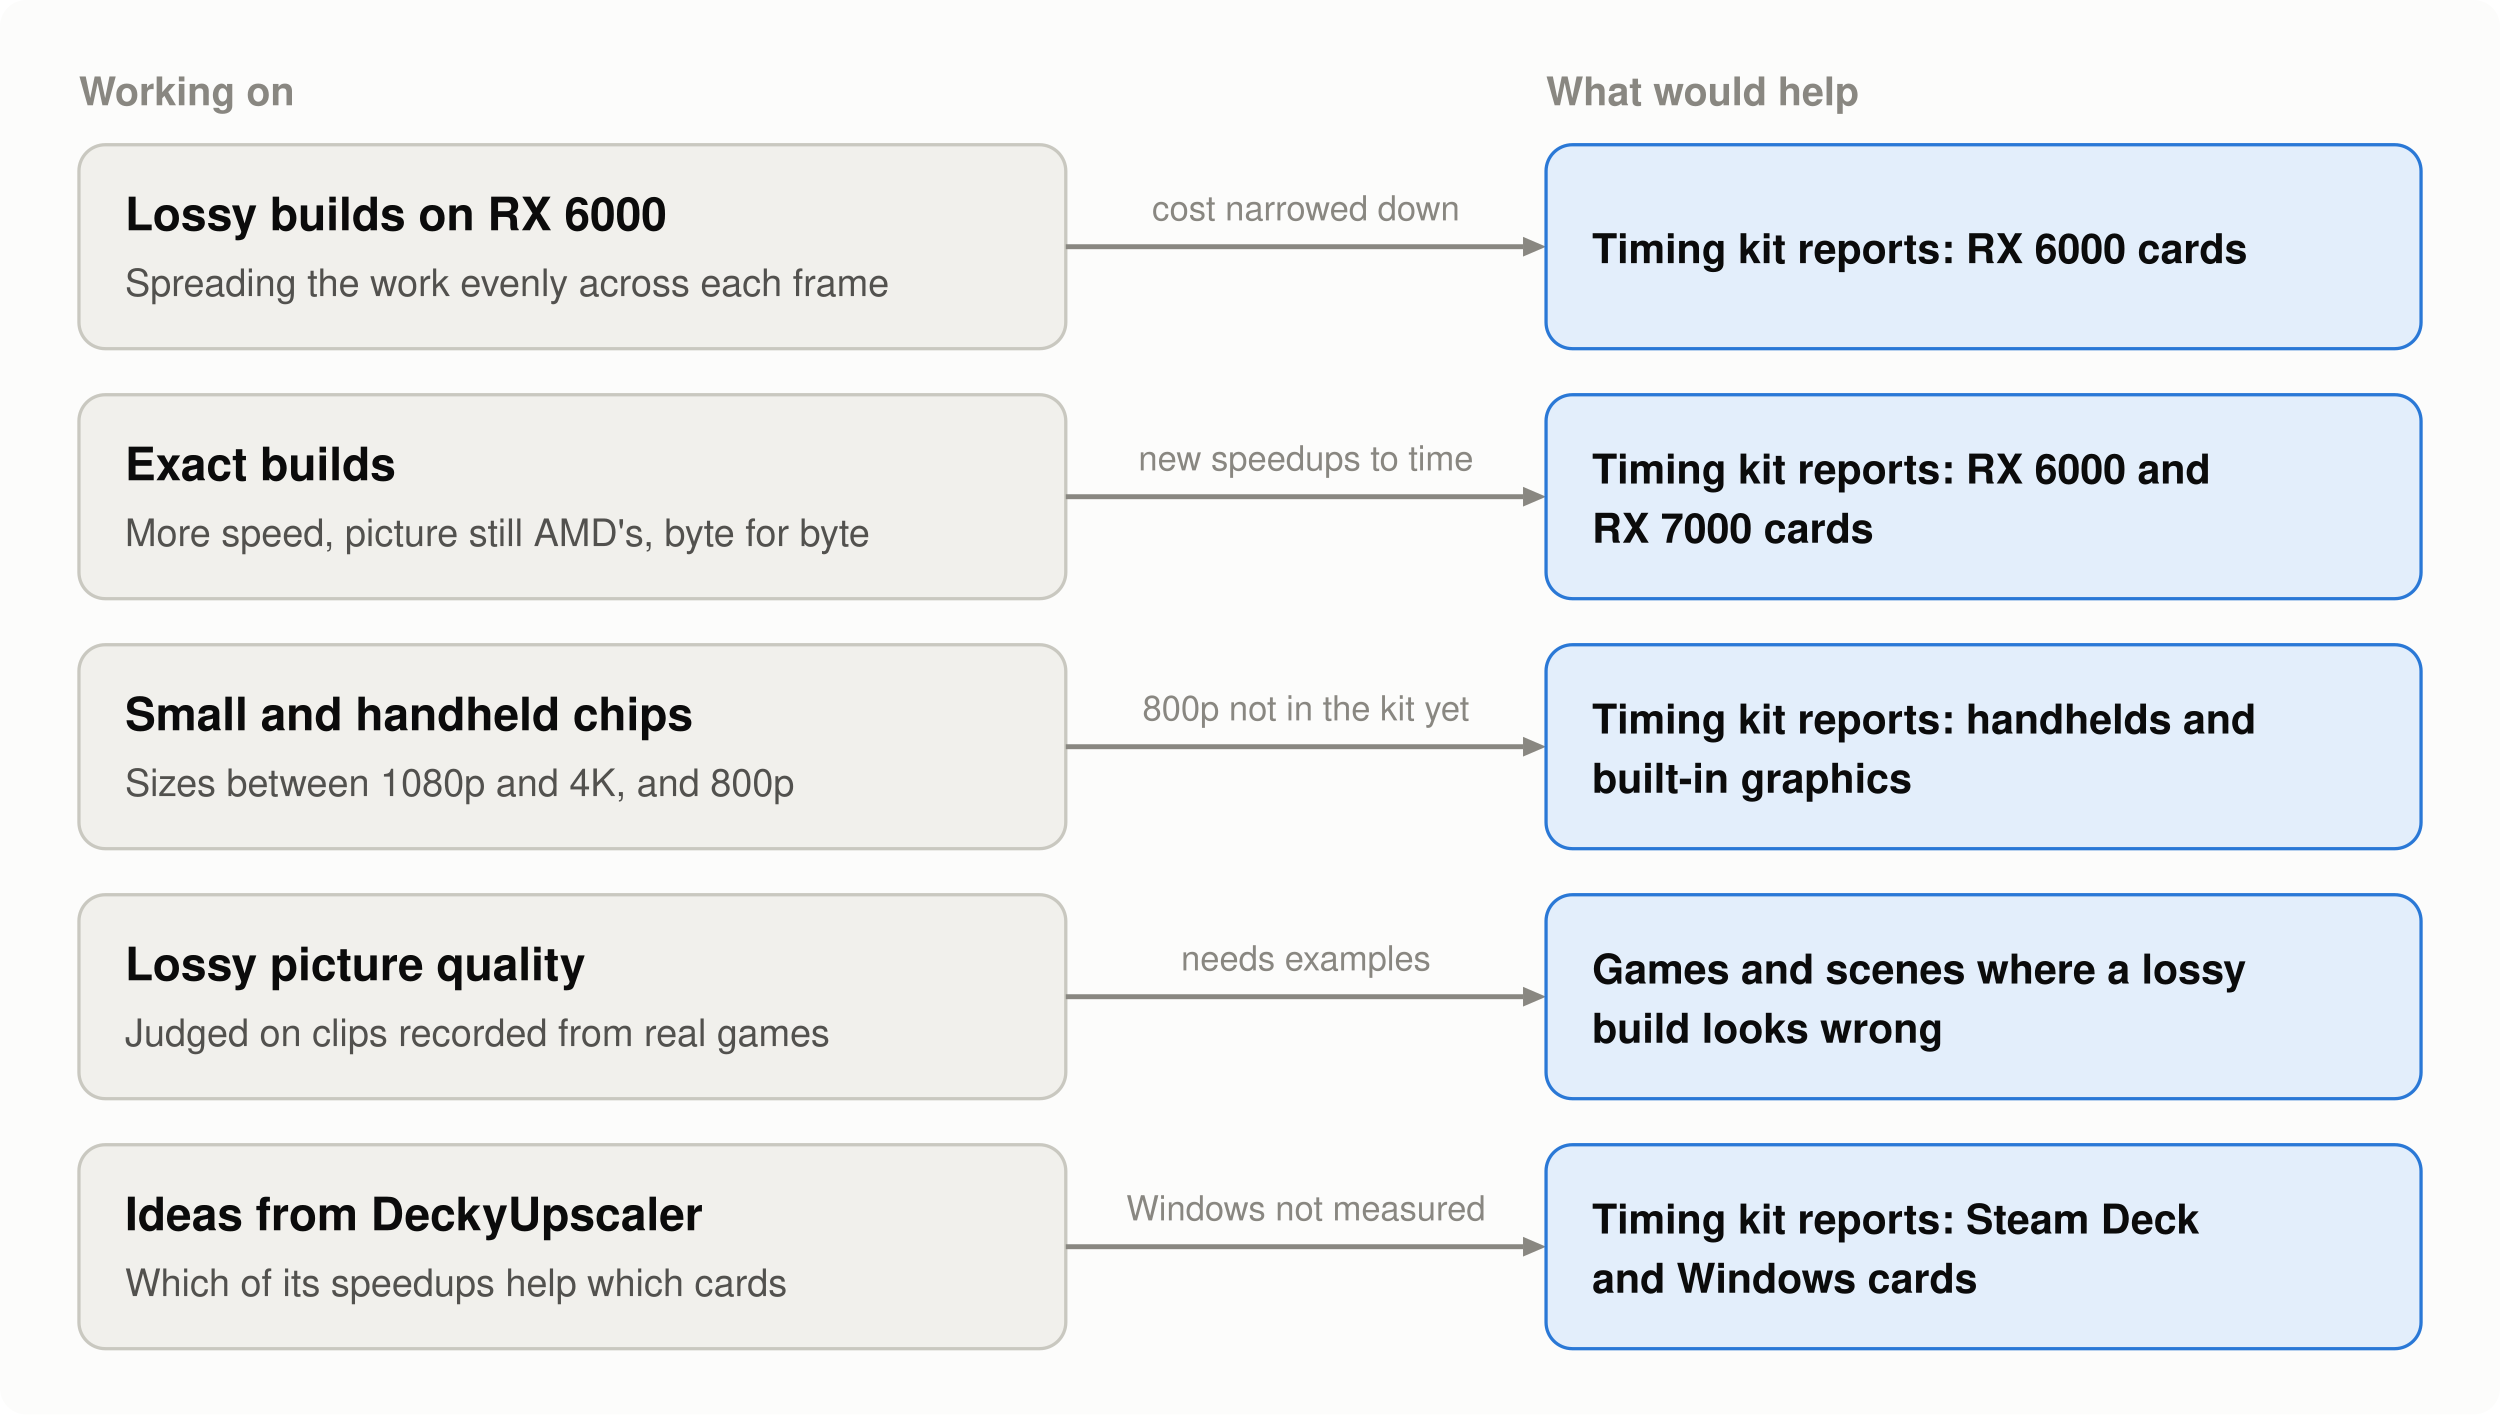
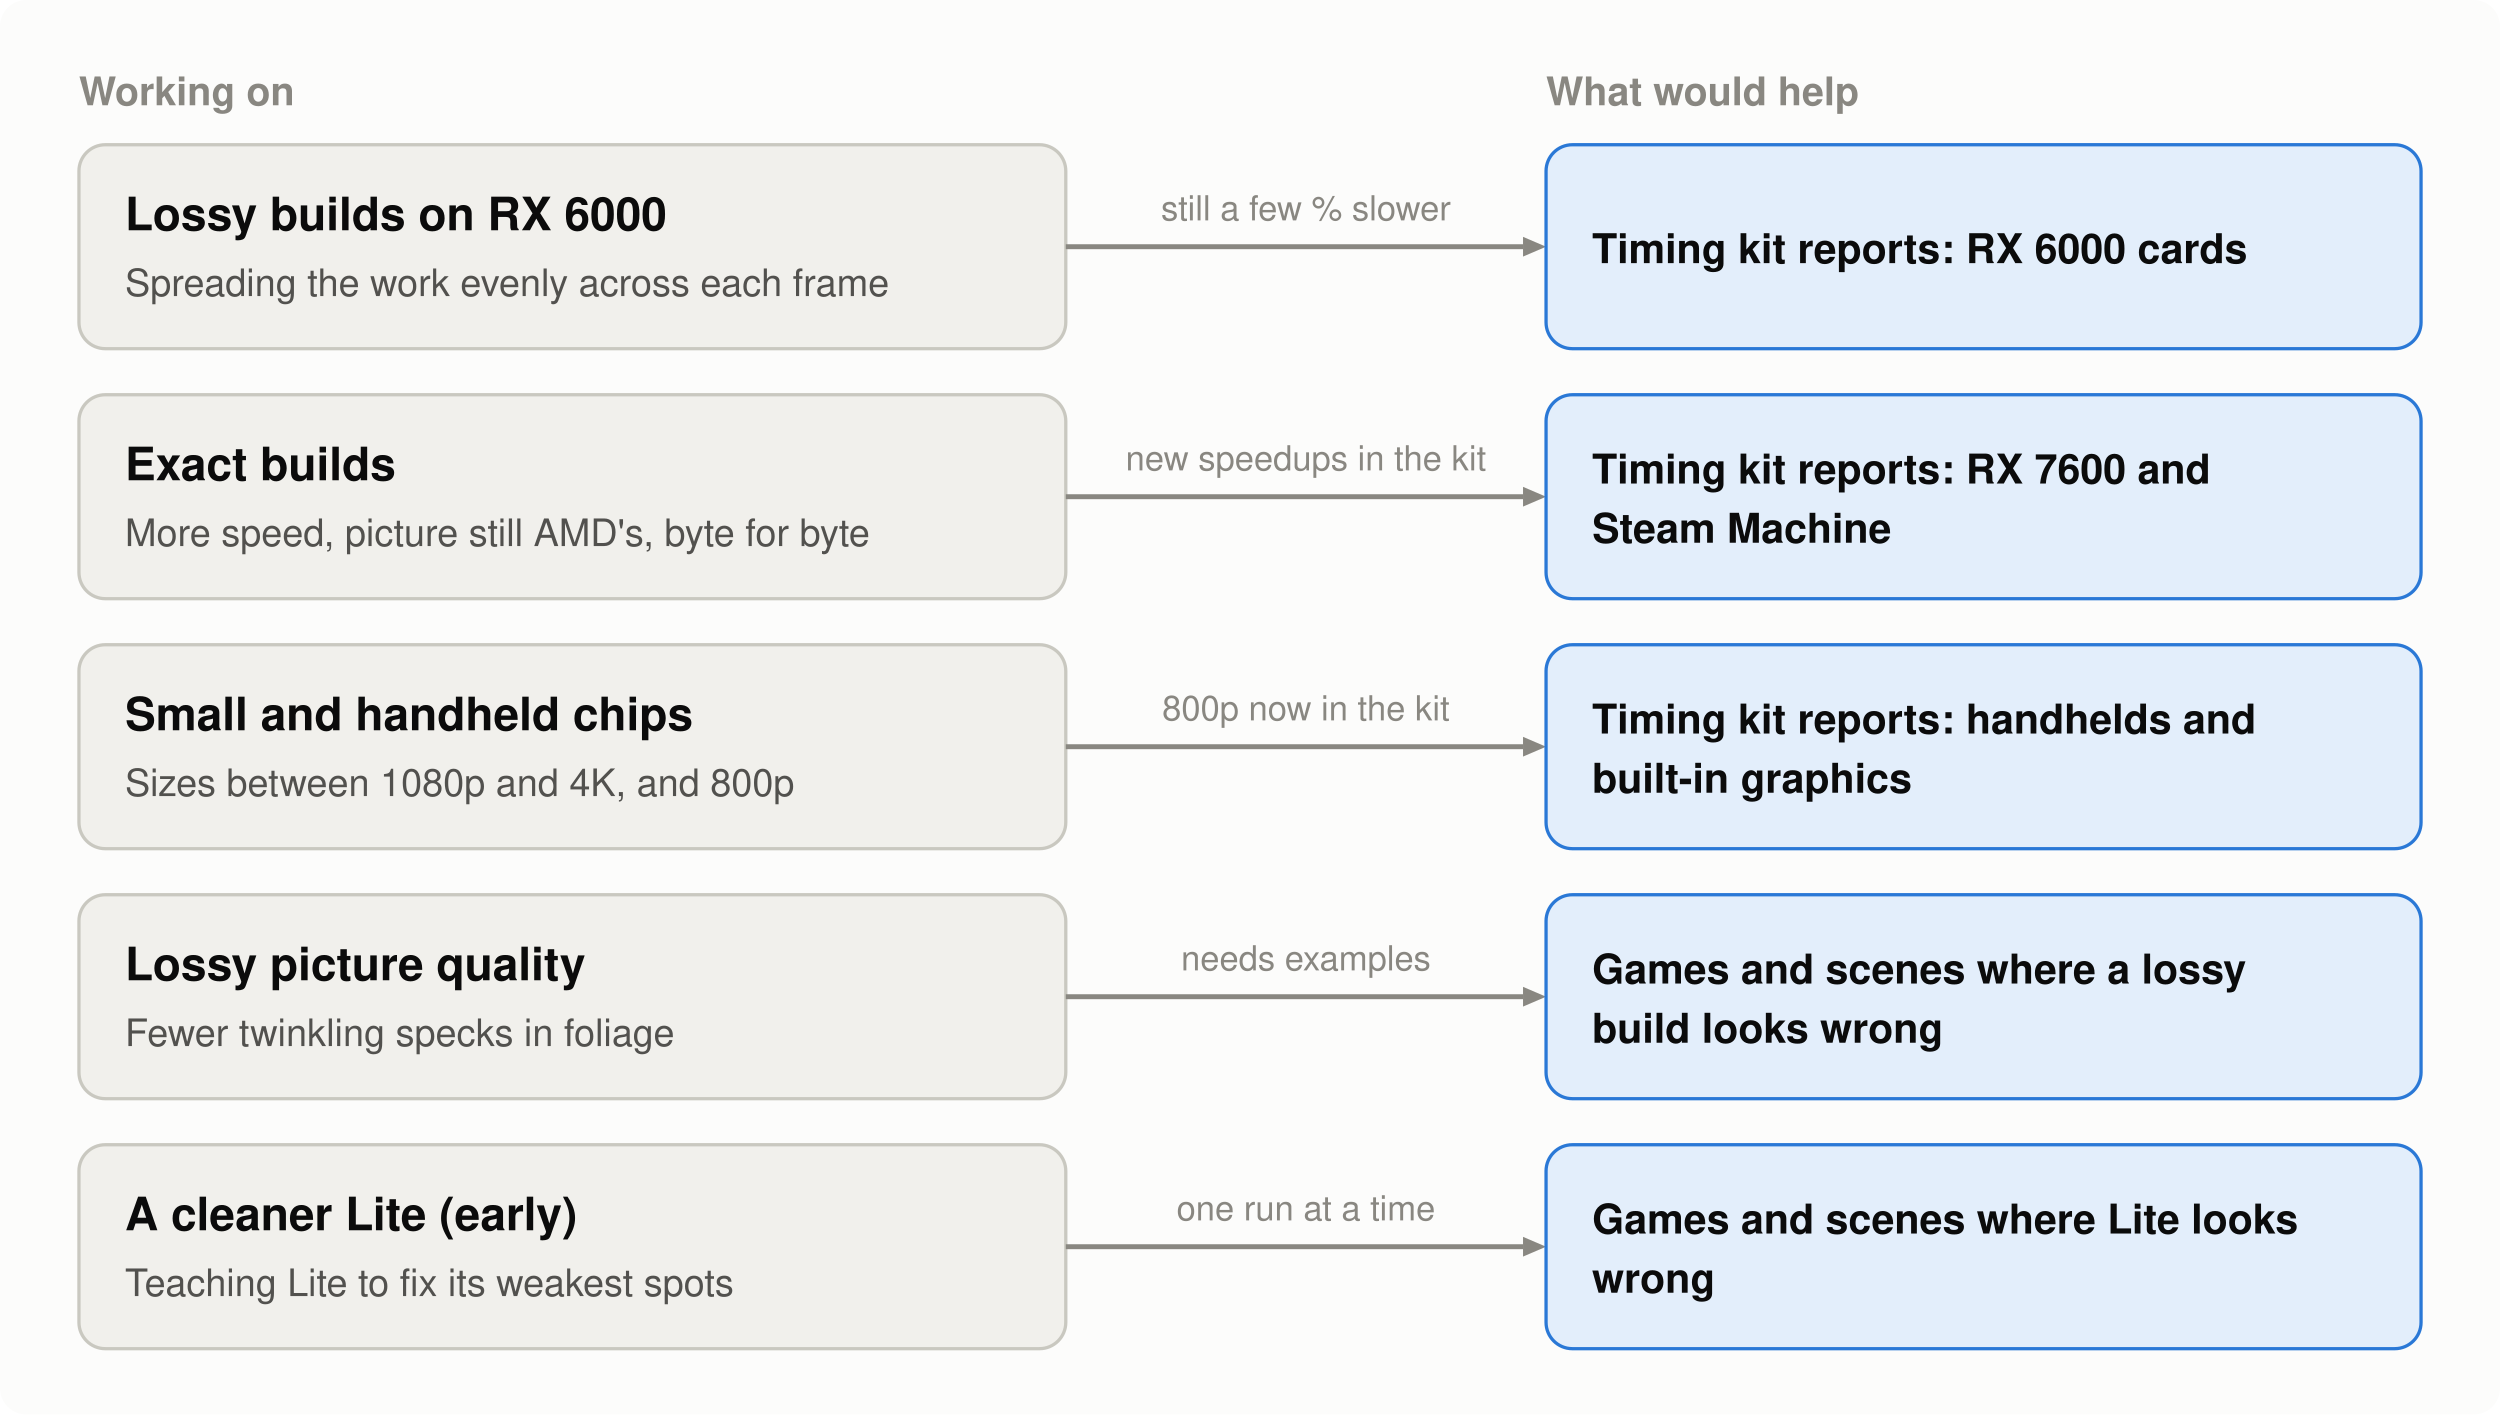
- <svg xmlns="http://www.w3.org/2000/svg" width="760" height="430" viewBox="0 0 760 430" role="img" aria-label="Five parts being worked on, each with what would help: Lossy builds on RX 6000: Timing kit reports: RX 6000 cards; Exact builds: Timing kit reports: RX 6000 and RX 7000 cards; Small and handheld chips: Timing kit reports: handhelds and built-in graphics; Lossy picture quality: Games and scenes where a lossy build looks wrong; Ideas from DeckyUpscaler: Timing kit reports: Steam Deck and Windows cards">
+ <svg xmlns="http://www.w3.org/2000/svg" width="760" height="430" viewBox="0 0 760 430" role="img" aria-label="Five parts being worked on, each with what would help: Lossy builds on RX 6000: Timing kit reports: RX 6000 cards; Exact builds: Timing kit reports: RX 7600 and Steam Machine; Small and handheld chips: Timing kit reports: handhelds and built-in graphics; Lossy picture quality: Games and scenes where a lossy build looks wrong; A cleaner Lite (early): Games and scenes where Lite looks wrong">
  <rect width="760" height="430" rx="8" fill="#fcfcfb" />
  <text x="24" y="32" font-family="-apple-system, 'Segoe UI', Helvetica, Arial, sans-serif" font-size="12" font-weight="600" text-anchor="start" fill="#898781">Working on</text>
  <text x="470" y="32" font-family="-apple-system, 'Segoe UI', Helvetica, Arial, sans-serif" font-size="12" font-weight="600" text-anchor="start" fill="#898781">What would help</text>
  <rect x="24" y="44" width="300" height="62" rx="8" fill="#f1f0ec" stroke="#c9c8c0" />
  <text x="38" y="70" font-family="-apple-system, 'Segoe UI', Helvetica, Arial, sans-serif" font-size="14" font-weight="600" text-anchor="start" fill="#0b0b0b">Lossy builds on RX 6000</text>
  <text x="38" y="90" font-family="-apple-system, 'Segoe UI', Helvetica, Arial, sans-serif" font-size="11.5" text-anchor="start" fill="#52514e">Spreading the work evenly across each frame</text>
  <line x1="324" y1="75" x2="463" y2="75" stroke="#898781" stroke-width="1.5" />
  <polygon points="470,75 463,72 463,78" fill="#898781" />
-   <text x="397" y="67" font-family="-apple-system, 'Segoe UI', Helvetica, Arial, sans-serif" font-size="10.5" text-anchor="middle" fill="#898781">cost narrowed down</text>
+   <text x="397" y="67" font-family="-apple-system, 'Segoe UI', Helvetica, Arial, sans-serif" font-size="10.5" text-anchor="middle" fill="#898781">still a few % slower</text>
  <rect x="470" y="44" width="266" height="62" rx="8" fill="#e3eefb" stroke="#2a78d6" />
  <text x="484" y="80" font-family="-apple-system, 'Segoe UI', Helvetica, Arial, sans-serif" font-size="12.5" font-weight="600" text-anchor="start" fill="#0b0b0b">Timing kit reports: RX 6000 cards</text>
  <rect x="24" y="120" width="300" height="62" rx="8" fill="#f1f0ec" stroke="#c9c8c0" />
  <text x="38" y="146" font-family="-apple-system, 'Segoe UI', Helvetica, Arial, sans-serif" font-size="14" font-weight="600" text-anchor="start" fill="#0b0b0b">Exact builds</text>
  <text x="38" y="166" font-family="-apple-system, 'Segoe UI', Helvetica, Arial, sans-serif" font-size="11.5" text-anchor="start" fill="#52514e">More speed, picture still AMD's, byte for byte</text>
  <line x1="324" y1="151" x2="463" y2="151" stroke="#898781" stroke-width="1.5" />
  <polygon points="470,151 463,148 463,154" fill="#898781" />
-   <text x="397" y="143" font-family="-apple-system, 'Segoe UI', Helvetica, Arial, sans-serif" font-size="10.5" text-anchor="middle" fill="#898781">new speedups to time</text>
+   <text x="397" y="143" font-family="-apple-system, 'Segoe UI', Helvetica, Arial, sans-serif" font-size="10.5" text-anchor="middle" fill="#898781">new speedups in the kit</text>
  <rect x="470" y="120" width="266" height="62" rx="8" fill="#e3eefb" stroke="#2a78d6" />
-   <text x="484" y="147" font-family="-apple-system, 'Segoe UI', Helvetica, Arial, sans-serif" font-size="12.5" font-weight="600" text-anchor="start" fill="#0b0b0b">Timing kit reports: RX 6000 and</text>
-   <text x="484" y="165" font-family="-apple-system, 'Segoe UI', Helvetica, Arial, sans-serif" font-size="12.5" font-weight="600" text-anchor="start" fill="#0b0b0b">RX 7000 cards</text>
+   <text x="484" y="147" font-family="-apple-system, 'Segoe UI', Helvetica, Arial, sans-serif" font-size="12.5" font-weight="600" text-anchor="start" fill="#0b0b0b">Timing kit reports: RX 7600 and</text>
+   <text x="484" y="165" font-family="-apple-system, 'Segoe UI', Helvetica, Arial, sans-serif" font-size="12.5" font-weight="600" text-anchor="start" fill="#0b0b0b">Steam Machine</text>
  <rect x="24" y="196" width="300" height="62" rx="8" fill="#f1f0ec" stroke="#c9c8c0" />
  <text x="38" y="222" font-family="-apple-system, 'Segoe UI', Helvetica, Arial, sans-serif" font-size="14" font-weight="600" text-anchor="start" fill="#0b0b0b">Small and handheld chips</text>
  <text x="38" y="242" font-family="-apple-system, 'Segoe UI', Helvetica, Arial, sans-serif" font-size="11.5" text-anchor="start" fill="#52514e">Sizes between 1080p and 4K, and 800p</text>
  <line x1="324" y1="227" x2="463" y2="227" stroke="#898781" stroke-width="1.5" />
  <polygon points="470,227 463,224 463,230" fill="#898781" />
-   <text x="397" y="219" font-family="-apple-system, 'Segoe UI', Helvetica, Arial, sans-serif" font-size="10.5" text-anchor="middle" fill="#898781">800p not in the kit yet</text>
+   <text x="397" y="219" font-family="-apple-system, 'Segoe UI', Helvetica, Arial, sans-serif" font-size="10.5" text-anchor="middle" fill="#898781">800p now in the kit</text>
  <rect x="470" y="196" width="266" height="62" rx="8" fill="#e3eefb" stroke="#2a78d6" />
  <text x="484" y="223" font-family="-apple-system, 'Segoe UI', Helvetica, Arial, sans-serif" font-size="12.5" font-weight="600" text-anchor="start" fill="#0b0b0b">Timing kit reports: handhelds and</text>
  <text x="484" y="241" font-family="-apple-system, 'Segoe UI', Helvetica, Arial, sans-serif" font-size="12.5" font-weight="600" text-anchor="start" fill="#0b0b0b">built-in graphics</text>
  <rect x="24" y="272" width="300" height="62" rx="8" fill="#f1f0ec" stroke="#c9c8c0" />
  <text x="38" y="298" font-family="-apple-system, 'Segoe UI', Helvetica, Arial, sans-serif" font-size="14" font-weight="600" text-anchor="start" fill="#0b0b0b">Lossy picture quality</text>
-   <text x="38" y="318" font-family="-apple-system, 'Segoe UI', Helvetica, Arial, sans-serif" font-size="11.5" text-anchor="start" fill="#52514e">Judged on clips recorded from real games</text>
+   <text x="38" y="318" font-family="-apple-system, 'Segoe UI', Helvetica, Arial, sans-serif" font-size="11.5" text-anchor="start" fill="#52514e">Fewer twinkling specks in foliage</text>
  <line x1="324" y1="303" x2="463" y2="303" stroke="#898781" stroke-width="1.5" />
  <polygon points="470,303 463,300 463,306" fill="#898781" />
  <text x="397" y="295" font-family="-apple-system, 'Segoe UI', Helvetica, Arial, sans-serif" font-size="10.5" text-anchor="middle" fill="#898781">needs examples</text>
  <rect x="470" y="272" width="266" height="62" rx="8" fill="#e3eefb" stroke="#2a78d6" />
  <text x="484" y="299" font-family="-apple-system, 'Segoe UI', Helvetica, Arial, sans-serif" font-size="12.5" font-weight="600" text-anchor="start" fill="#0b0b0b">Games and scenes where a lossy</text>
  <text x="484" y="317" font-family="-apple-system, 'Segoe UI', Helvetica, Arial, sans-serif" font-size="12.5" font-weight="600" text-anchor="start" fill="#0b0b0b">build looks wrong</text>
  <rect x="24" y="348" width="300" height="62" rx="8" fill="#f1f0ec" stroke="#c9c8c0" />
-   <text x="38" y="374" font-family="-apple-system, 'Segoe UI', Helvetica, Arial, sans-serif" font-size="14" font-weight="600" text-anchor="start" fill="#0b0b0b">Ideas from DeckyUpscaler</text>
-   <text x="38" y="394" font-family="-apple-system, 'Segoe UI', Helvetica, Arial, sans-serif" font-size="11.5" text-anchor="start" fill="#52514e">Which of its speedups help which cards</text>
+   <text x="38" y="374" font-family="-apple-system, 'Segoe UI', Helvetica, Arial, sans-serif" font-size="14" font-weight="600" text-anchor="start" fill="#0b0b0b">A cleaner Lite (early)</text>
+   <text x="38" y="394" font-family="-apple-system, 'Segoe UI', Helvetica, Arial, sans-serif" font-size="11.5" text-anchor="start" fill="#52514e">Teaching Lite to fix its weakest spots</text>
  <line x1="324" y1="379" x2="463" y2="379" stroke="#898781" stroke-width="1.5" />
  <polygon points="470,379 463,376 463,382" fill="#898781" />
-   <text x="397" y="371" font-family="-apple-system, 'Segoe UI', Helvetica, Arial, sans-serif" font-size="10.5" text-anchor="middle" fill="#898781">Windows not measured</text>
+   <text x="397" y="371" font-family="-apple-system, 'Segoe UI', Helvetica, Arial, sans-serif" font-size="10.5" text-anchor="middle" fill="#898781">one run at a time</text>
  <rect x="470" y="348" width="266" height="62" rx="8" fill="#e3eefb" stroke="#2a78d6" />
-   <text x="484" y="375" font-family="-apple-system, 'Segoe UI', Helvetica, Arial, sans-serif" font-size="12.5" font-weight="600" text-anchor="start" fill="#0b0b0b">Timing kit reports: Steam Deck</text>
-   <text x="484" y="393" font-family="-apple-system, 'Segoe UI', Helvetica, Arial, sans-serif" font-size="12.5" font-weight="600" text-anchor="start" fill="#0b0b0b">and Windows cards</text>
+   <text x="484" y="375" font-family="-apple-system, 'Segoe UI', Helvetica, Arial, sans-serif" font-size="12.5" font-weight="600" text-anchor="start" fill="#0b0b0b">Games and scenes where Lite looks</text>
+   <text x="484" y="393" font-family="-apple-system, 'Segoe UI', Helvetica, Arial, sans-serif" font-size="12.5" font-weight="600" text-anchor="start" fill="#0b0b0b">wrong</text>
</svg>
